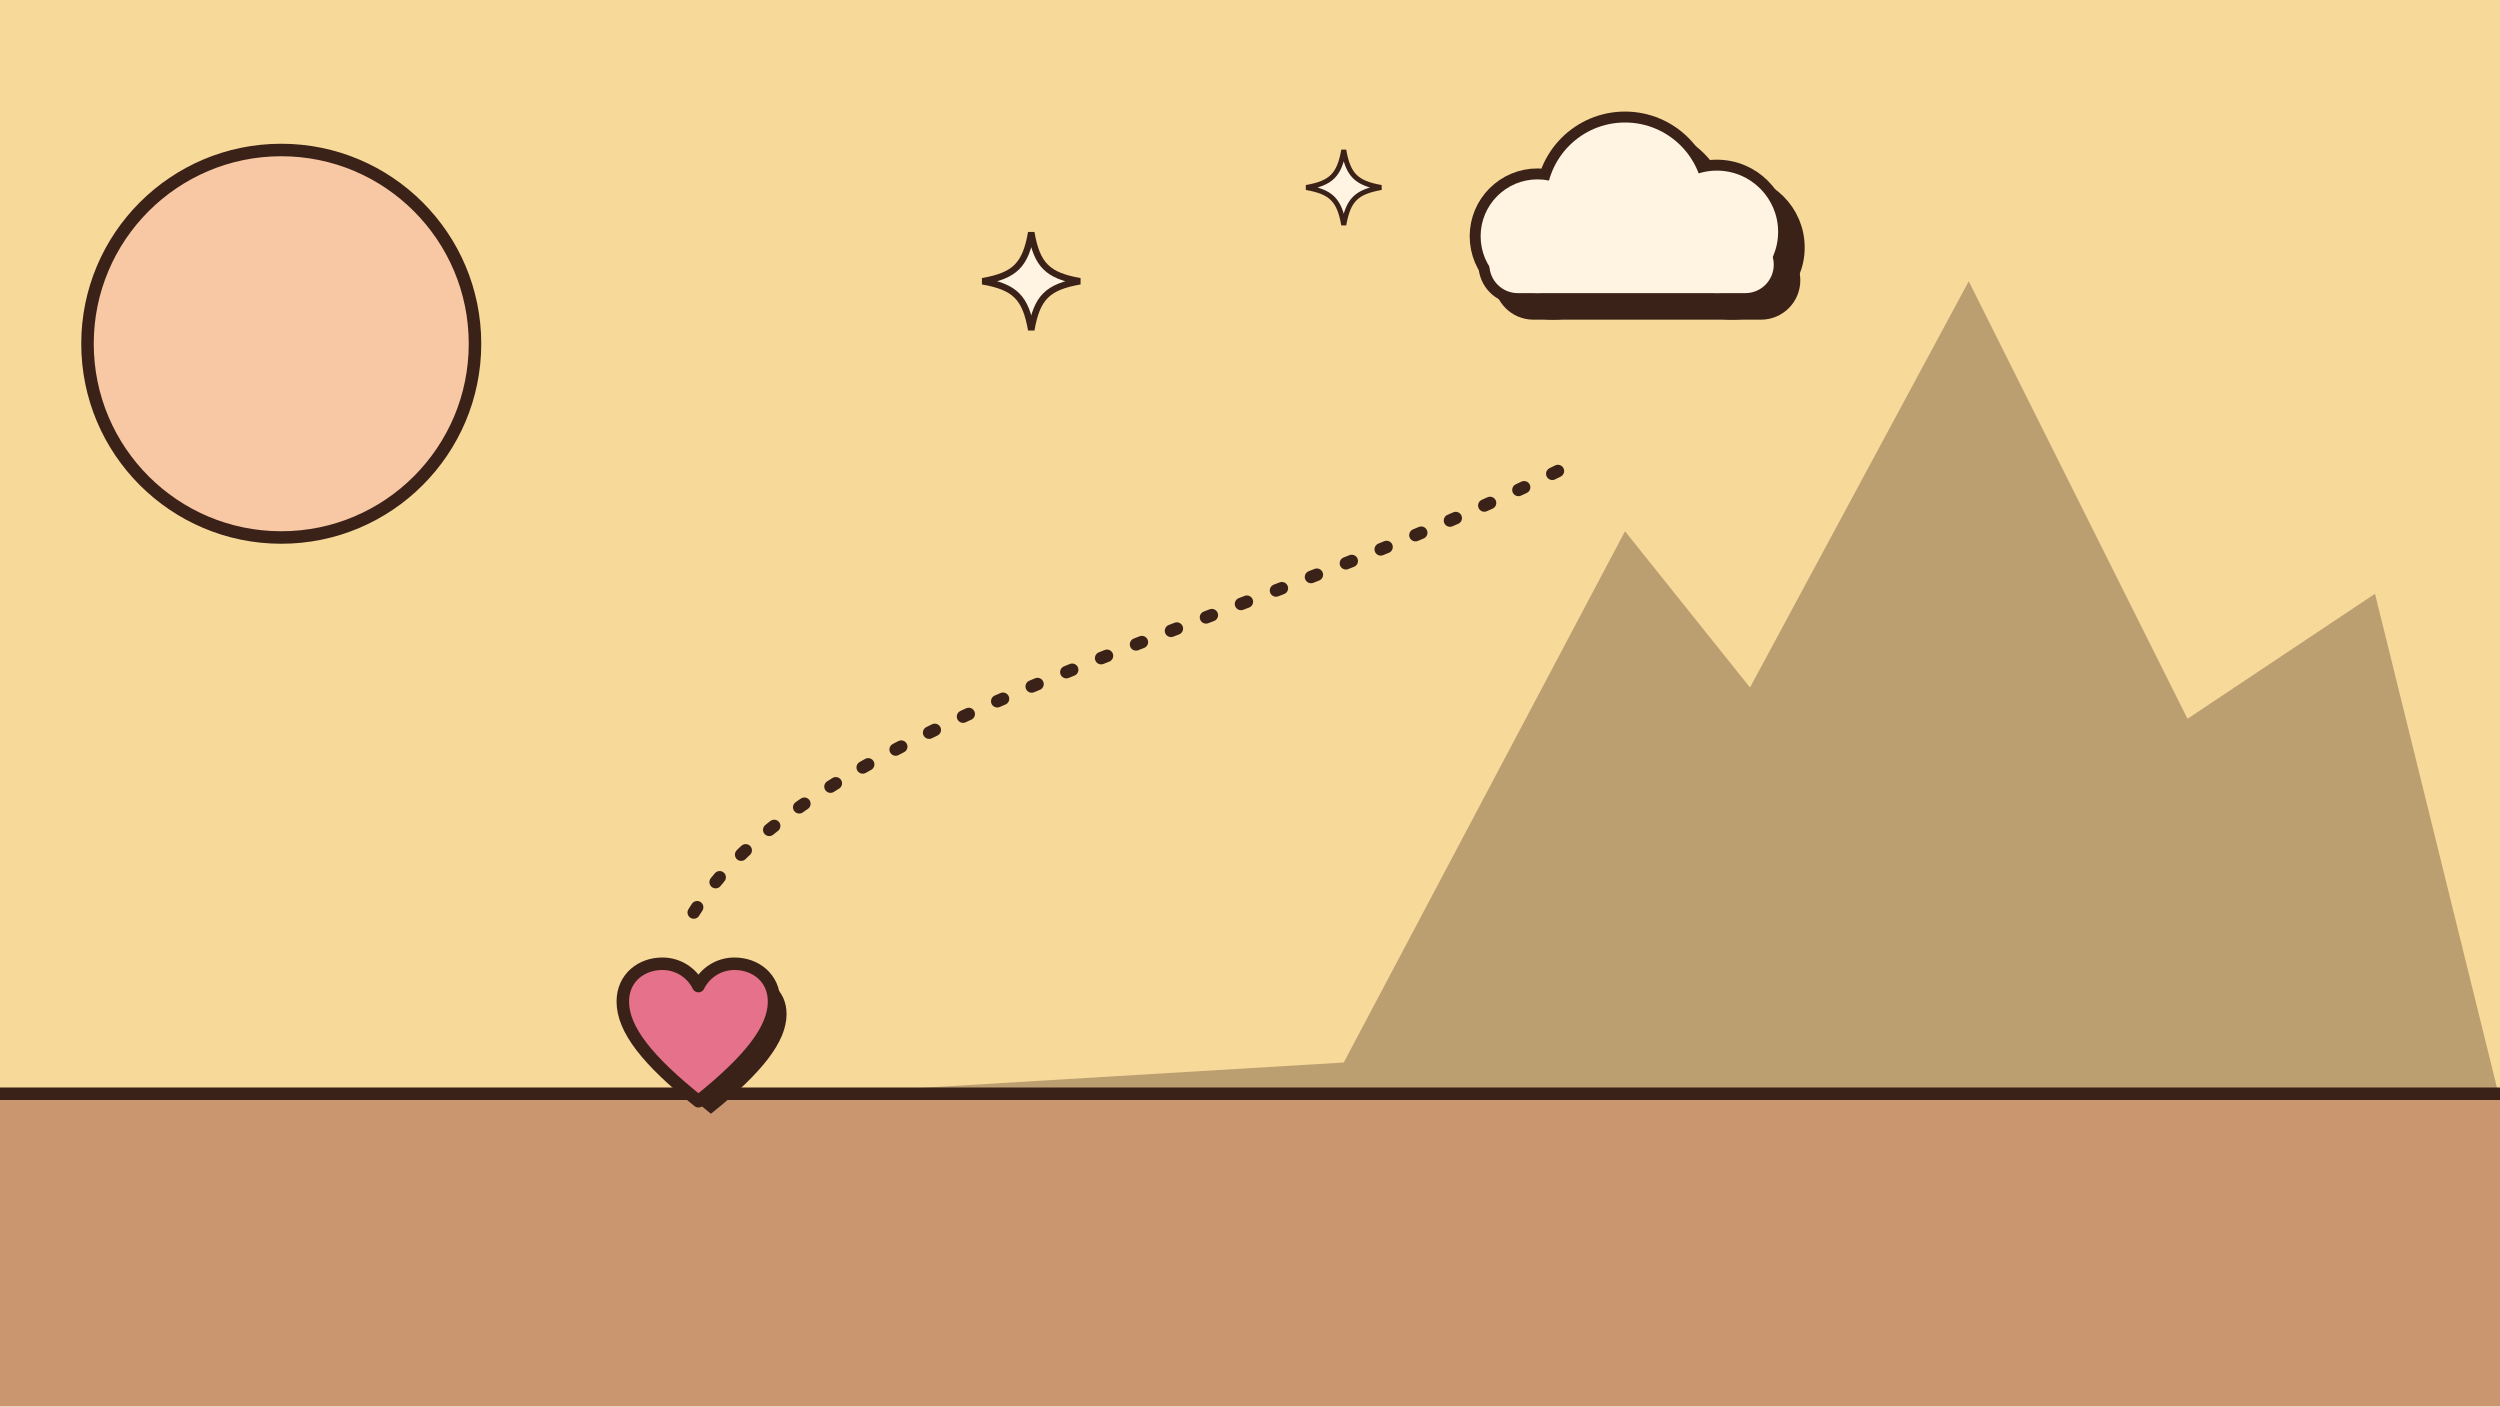
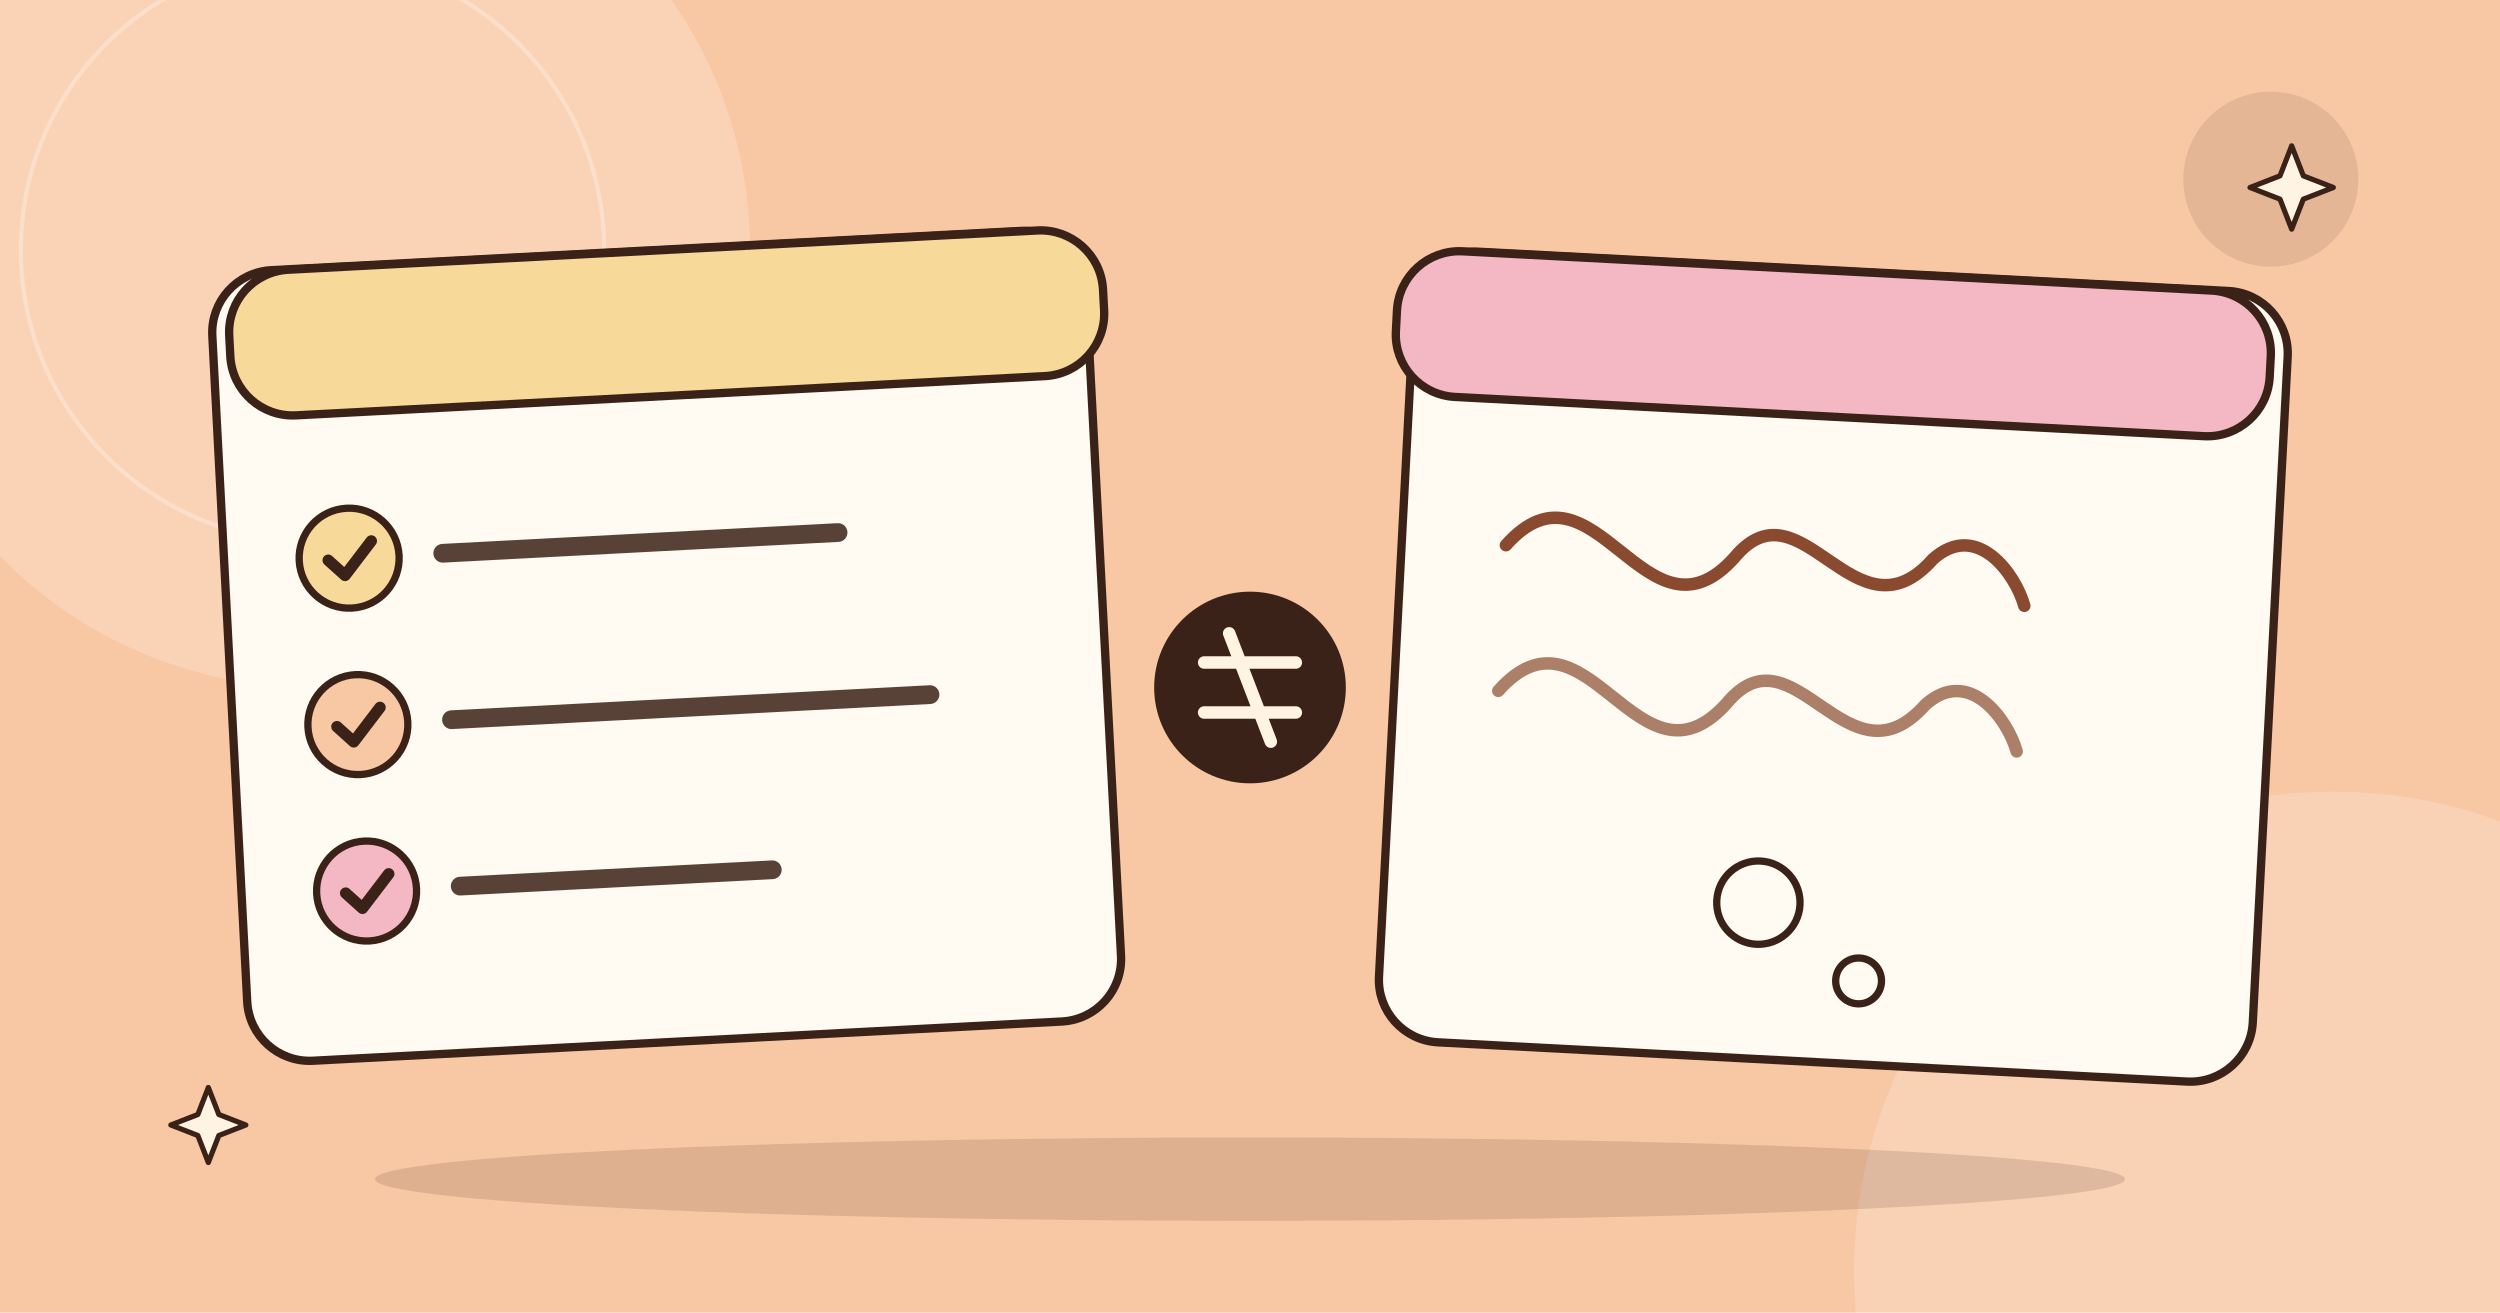
- <svg xmlns="http://www.w3.org/2000/svg" viewBox="0 0 800 450" preserveAspectRatio="xMidYMid slice">
-   <rect width="800" height="450" fill="#f7d99a" />
-   <circle cx="90" cy="110" r="62" fill="#f8c7a3" stroke="#3b2218" stroke-width="4" />
-   <rect y="350" width="800" height="100" fill="#c9966f" />
-   <line x1="0" y1="350" x2="800" y2="350" stroke="#3b2218" stroke-width="4" />
-   <path d="M230 352 L430 340 L520 170 L560 220 L630 90 L700 230 L760 190 L800 352Z" fill="#3b2218" opacity=".32" />
-   <g transform="translate(196 304) rotate(0 50 44) scale(0.55)">
-     <path d="M50 88 C20 64 6 46 6 30 C6 16 17 8 29 8 C38 8 46 13 50 21 C54 13 62 8 71 8 C83 8 94 16 94 30 C94 46 80 64 50 88 Z" transform="translate(7.27 7.27)" fill="#3b2218" />
-     <path d="M50 88 C20 64 6 46 6 30 C6 16 17 8 29 8 C38 8 46 13 50 21 C54 13 62 8 71 8 C83 8 94 16 94 30 C94 46 80 64 50 88 Z" fill="#e5718a" stroke="#3b2218" stroke-width="7.27" stroke-linejoin="round" />
+ <svg xmlns="http://www.w3.org/2000/svg" viewBox="0 0 1200 630" width="1200" height="630" role="img" aria-hidden="true">
+   <rect width="1200" height="630" fill="#f8c7a3" />
+   <circle cx="150" cy="120" r="210" fill="#fff" fill-opacity=".22" />
+   <circle cx="150" cy="120" r="140" fill="none" stroke="#fff" stroke-opacity=".28" stroke-width="2" />
+   <circle cx="1090" cy="86" r="42" fill="#3b2218" fill-opacity=".10" />
+   <circle cx="1120" cy="610" r="230" fill="#fff" fill-opacity=".2" />
+   <ellipse cx="600" cy="566" rx="420" ry="20" fill="#3b2218" fill-opacity=".14" />
+   <rect x="110" y="120" width="420" height="380" rx="30" fill="#fffaf2" fill-opacity="1" stroke="#3b2218" stroke-width="4" transform="rotate(-3 320.0 310.0)" />
+   <rect x="670" y="130" width="420" height="380" rx="30" fill="#fffaf2" fill-opacity="1" stroke="#3b2218" stroke-width="4" transform="rotate(3 880.0 320.0)" />
+   <rect x="110" y="120" width="420" height="70" rx="30" fill="#f7d99a" fill-opacity="1" stroke="#3b2218" stroke-width="4" transform="rotate(-3 320.0 155.0)" />
+   <rect x="670" y="130" width="420" height="70" rx="30" fill="#f4b8c4" fill-opacity="1" stroke="#3b2218" stroke-width="4" transform="rotate(3 880.0 165.0)" />
+   <g transform="rotate(-3 320 310)">
+     <circle cx="170" cy="260" r="24" fill="#f7d99a" stroke="#3b2218" stroke-width="3.5" />
+     <path d="M159.92 260.48 L167.6 268.16 L181.04 252.32" fill="none" stroke="#3b2218" stroke-opacity="1" stroke-width="5.5" stroke-linecap="round" stroke-linejoin="round" />
+     <line x1="215" y1="260" x2="405" y2="260" stroke="#3b2218" stroke-opacity="0.85" stroke-width="9" stroke-linecap="round" />
+     <circle cx="170" cy="340" r="24" fill="#f8c7a3" stroke="#3b2218" stroke-width="3.5" />
+     <path d="M159.92 340.48 L167.6 348.16 L181.04 332.32" fill="none" stroke="#3b2218" stroke-opacity="1" stroke-width="5.5" stroke-linecap="round" stroke-linejoin="round" />
+     <line x1="215" y1="340" x2="445" y2="340" stroke="#3b2218" stroke-opacity="0.85" stroke-width="9" stroke-linecap="round" />
+     <circle cx="170" cy="420" r="24" fill="#f4b8c4" stroke="#3b2218" stroke-width="3.5" />
+     <path d="M159.92 420.48 L167.6 428.16 L181.04 412.32" fill="none" stroke="#3b2218" stroke-opacity="1" stroke-width="5.5" stroke-linecap="round" stroke-linejoin="round" />
+     <line x1="215" y1="420" x2="365" y2="420" stroke="#3b2218" stroke-opacity="0.85" stroke-width="9" stroke-linecap="round" />
  </g>
-   <path d="M222 292 C260 230 400 200 500 150" fill="none" stroke="#3b2218" stroke-width="4" stroke-dasharray="2 10" stroke-linecap="round" />
-   <path d="M0-12C1.4-4 4-1.4 12 0 4 1.4 1.4 4 0 12-1.4 4-4 1.4-12 0-4-1.4-1.4-4 0-12Z" transform="translate(330 90) scale(1.3)" fill="#fff3e2" stroke="#3b2218" stroke-width="1.6" />
-   <path d="M0-12C1.4-4 4-1.4 12 0 4 1.4 1.4 4 0 12-1.4 4-4 1.4-12 0-4-1.4-1.4-4 0-12Z" transform="translate(430 60) scale(1)" fill="#fff3e2" stroke="#3b2218" stroke-width="1.6" />
-   <g transform="translate(5 5)">
-     <circle cx="492.0" cy="75.6" r="18.2" fill="#3b2218" stroke="#3b2218" stroke-width="7.0" stroke-linejoin="round" />
-     <circle cx="520" cy="64.4" r="25.2" fill="#3b2218" stroke="#3b2218" stroke-width="7.0" stroke-linejoin="round" />
-     <circle cx="549.4" cy="74.2" r="19.6" fill="#3b2218" stroke="#3b2218" stroke-width="7.0" stroke-linejoin="round" />
-     <rect x="476.6" y="75.6" width="91.0" height="18.2" rx="9.1" fill="#3b2218" stroke="#3b2218" stroke-width="7.0" stroke-linejoin="round" />
+   <g transform="rotate(3 880 320)">
+     <path d="M720 270 c40 -50 70 50 110 0 c30 -40 60 40 95 -4 c20 -20 40 5 45 20" fill="none" stroke="#8a4a30" stroke-opacity="1" stroke-width="6" stroke-linecap="round" stroke-linejoin="round" />
+     <path d="M720 340 c40 -50 70 50 110 0 c30 -40 60 40 95 -4 c20 -20 40 5 45 20" fill="none" stroke="#8a4a30" stroke-opacity="0.7" stroke-width="6" stroke-linecap="round" stroke-linejoin="round" />
+     <circle cx="850" cy="435" r="20" fill="#fffaf2" stroke="#3b2218" stroke-width="3.5" />
+     <circle cx="900" cy="470" r="11" fill="#fffaf2" stroke="#3b2218" stroke-width="3.5" />
  </g>
-   <circle cx="492.0" cy="75.6" r="18.2" fill="#3b2218" stroke="#3b2218" stroke-width="7.0" stroke-linejoin="round" />
-   <circle cx="520" cy="64.4" r="25.2" fill="#3b2218" stroke="#3b2218" stroke-width="7.0" stroke-linejoin="round" />
-   <circle cx="549.4" cy="74.2" r="19.6" fill="#3b2218" stroke="#3b2218" stroke-width="7.0" stroke-linejoin="round" />
-   <rect x="476.6" y="75.6" width="91.0" height="18.2" rx="9.1" fill="#3b2218" stroke="#3b2218" stroke-width="7.0" stroke-linejoin="round" />
-   <circle cx="492.0" cy="75.6" r="18.2" fill="#fff3e2" />
-   <circle cx="520" cy="64.4" r="25.2" fill="#fff3e2" />
-   <circle cx="549.4" cy="74.2" r="19.6" fill="#fff3e2" />
-   <rect x="476.6" y="75.6" width="91.0" height="18.2" rx="9.1" fill="#fff3e2" />
+   <circle cx="600" cy="330" r="46" fill="#3b2218" stroke="#3b2218" stroke-width="0" />
+   <path d="M578 318 h44 M578 342 h44 M590 304 l20 52" fill="none" stroke="#fff3e2" stroke-opacity="1" stroke-width="6" stroke-linecap="round" stroke-linejoin="round" />
+   <path d="M100 522 L105.04 534.96 L118 540 L105.04 545.04 L100 558 L94.96 545.04 L82 540 L94.96 534.96 Z" fill="#fff3e2" stroke="#3b2218" stroke-width="2.5" stroke-linejoin="round" />
+   <path d="M1100 70 L1105.6 84.4 L1120 90 L1105.6 95.6 L1100 110 L1094.4 95.6 L1080 90 L1094.4 84.4 Z" fill="#fff3e2" stroke="#3b2218" stroke-width="2.5" stroke-linejoin="round" />
</svg>
